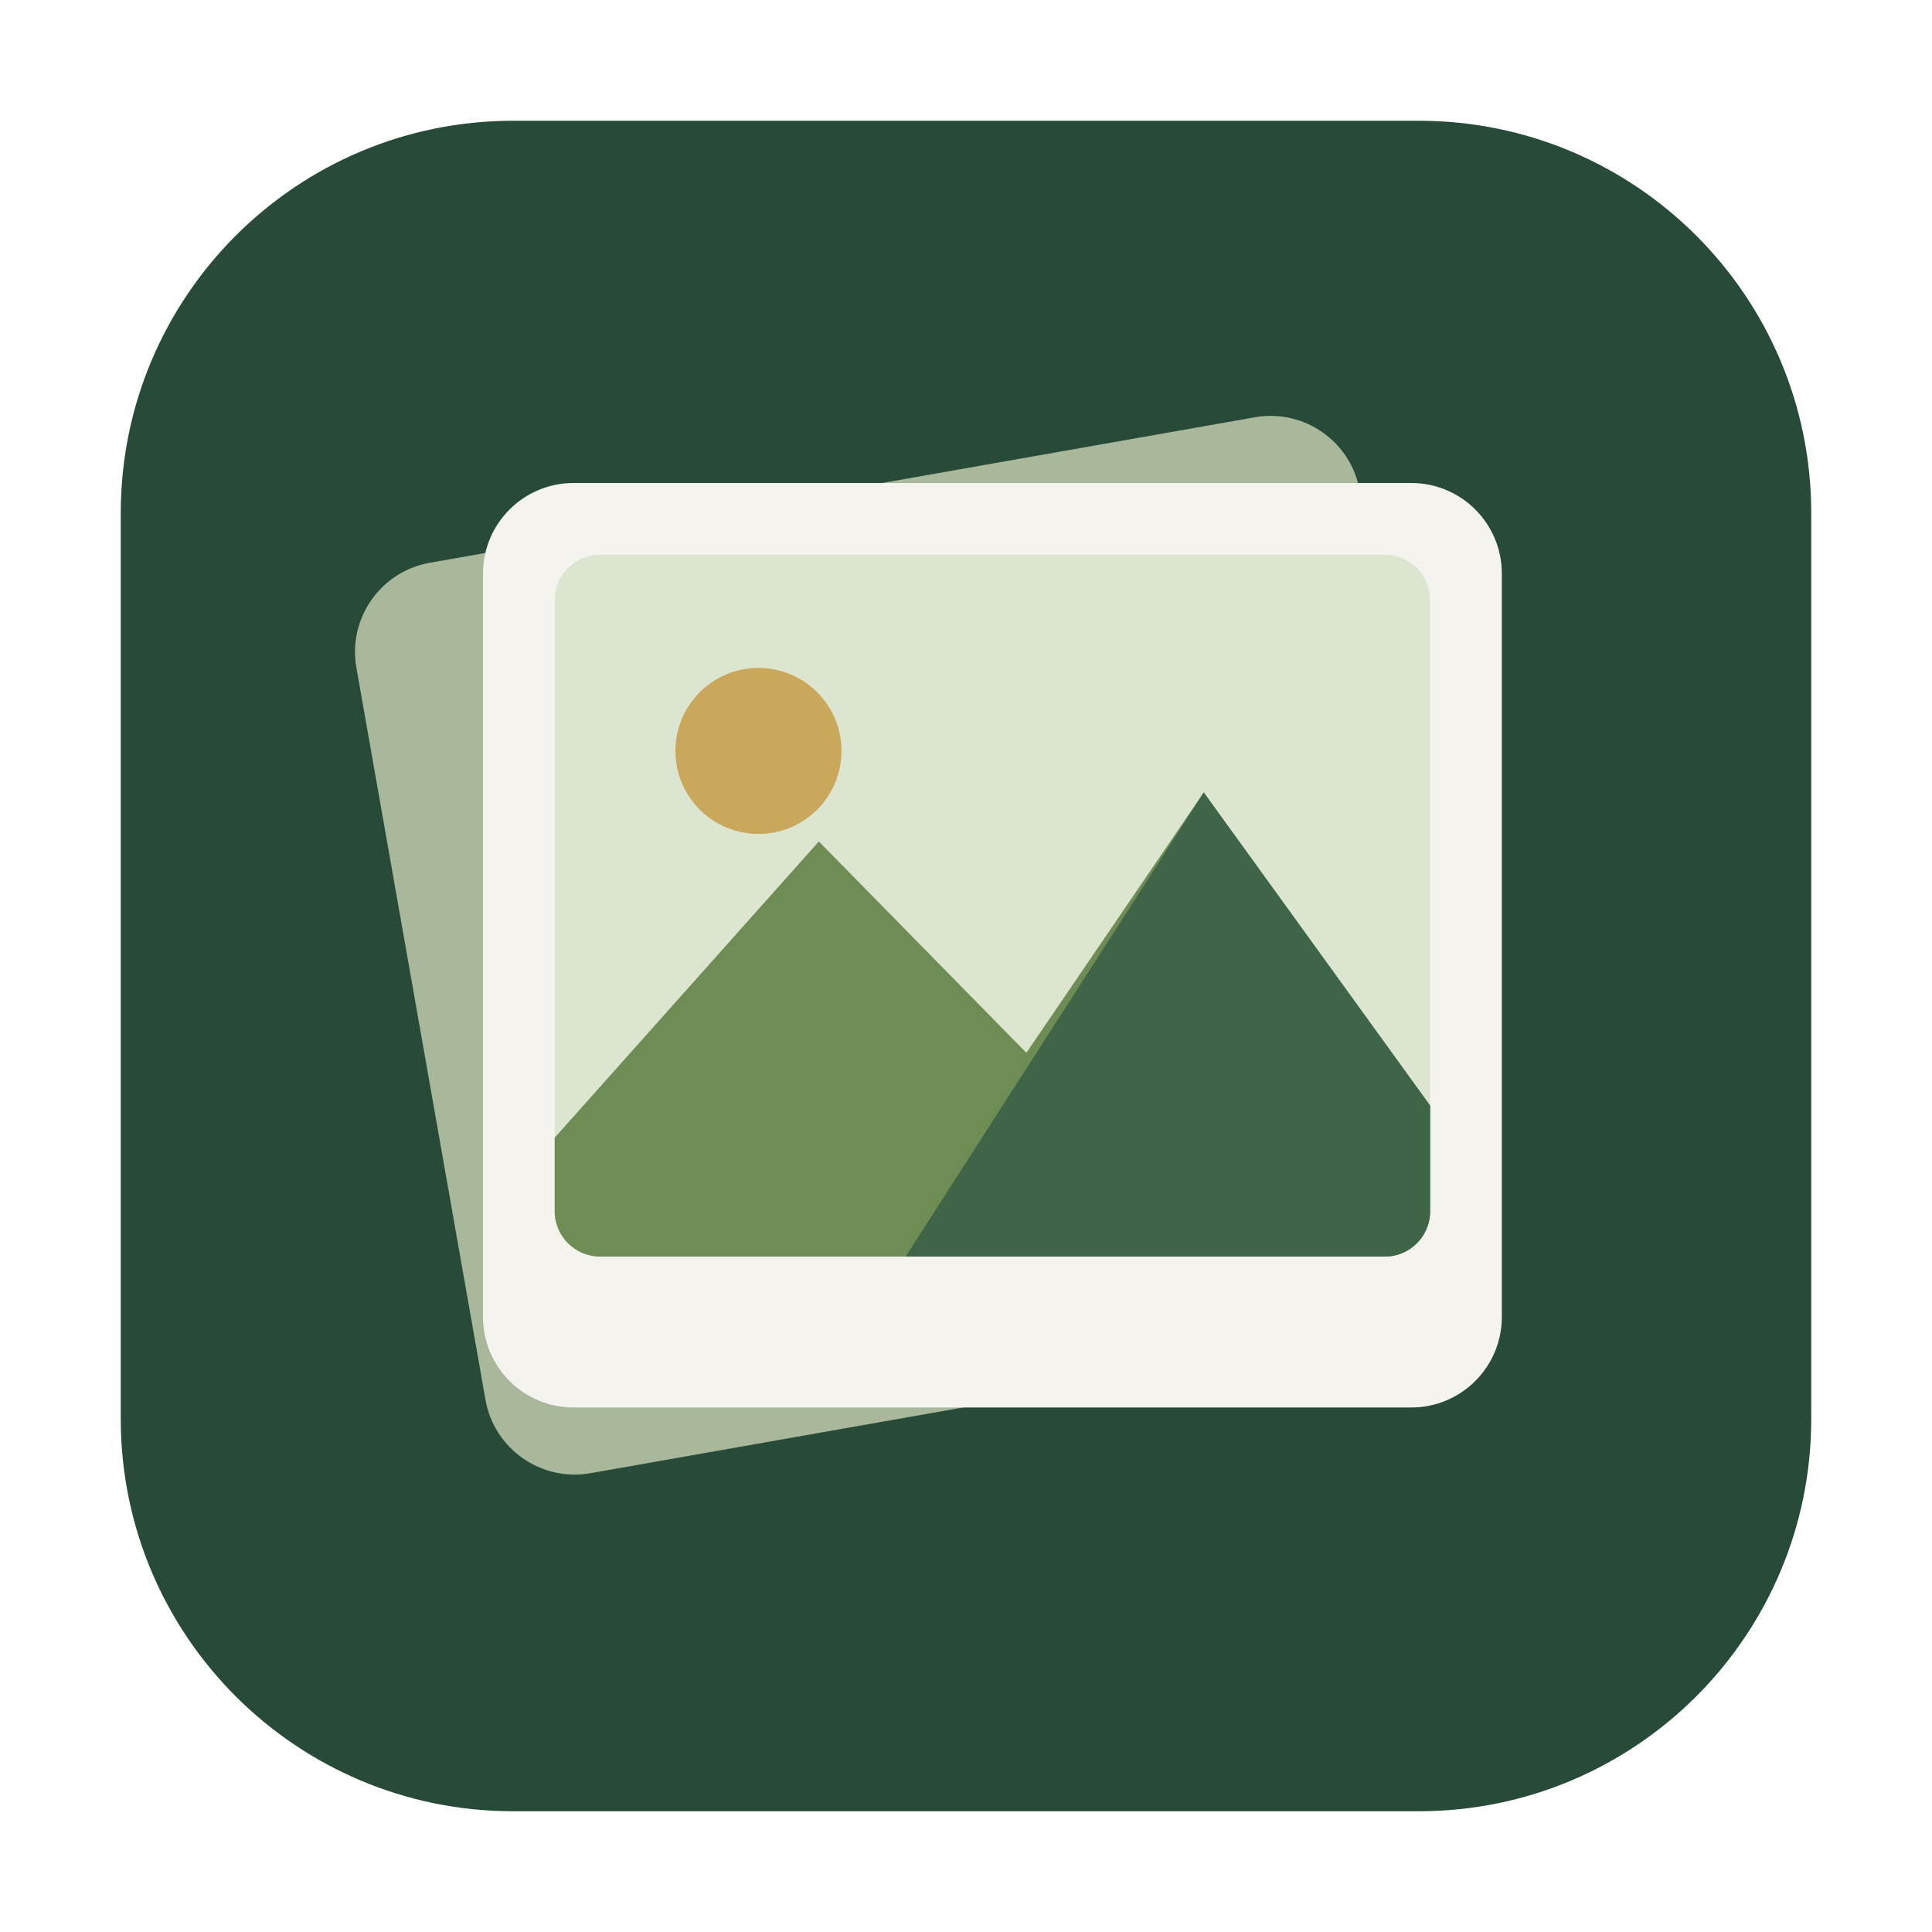
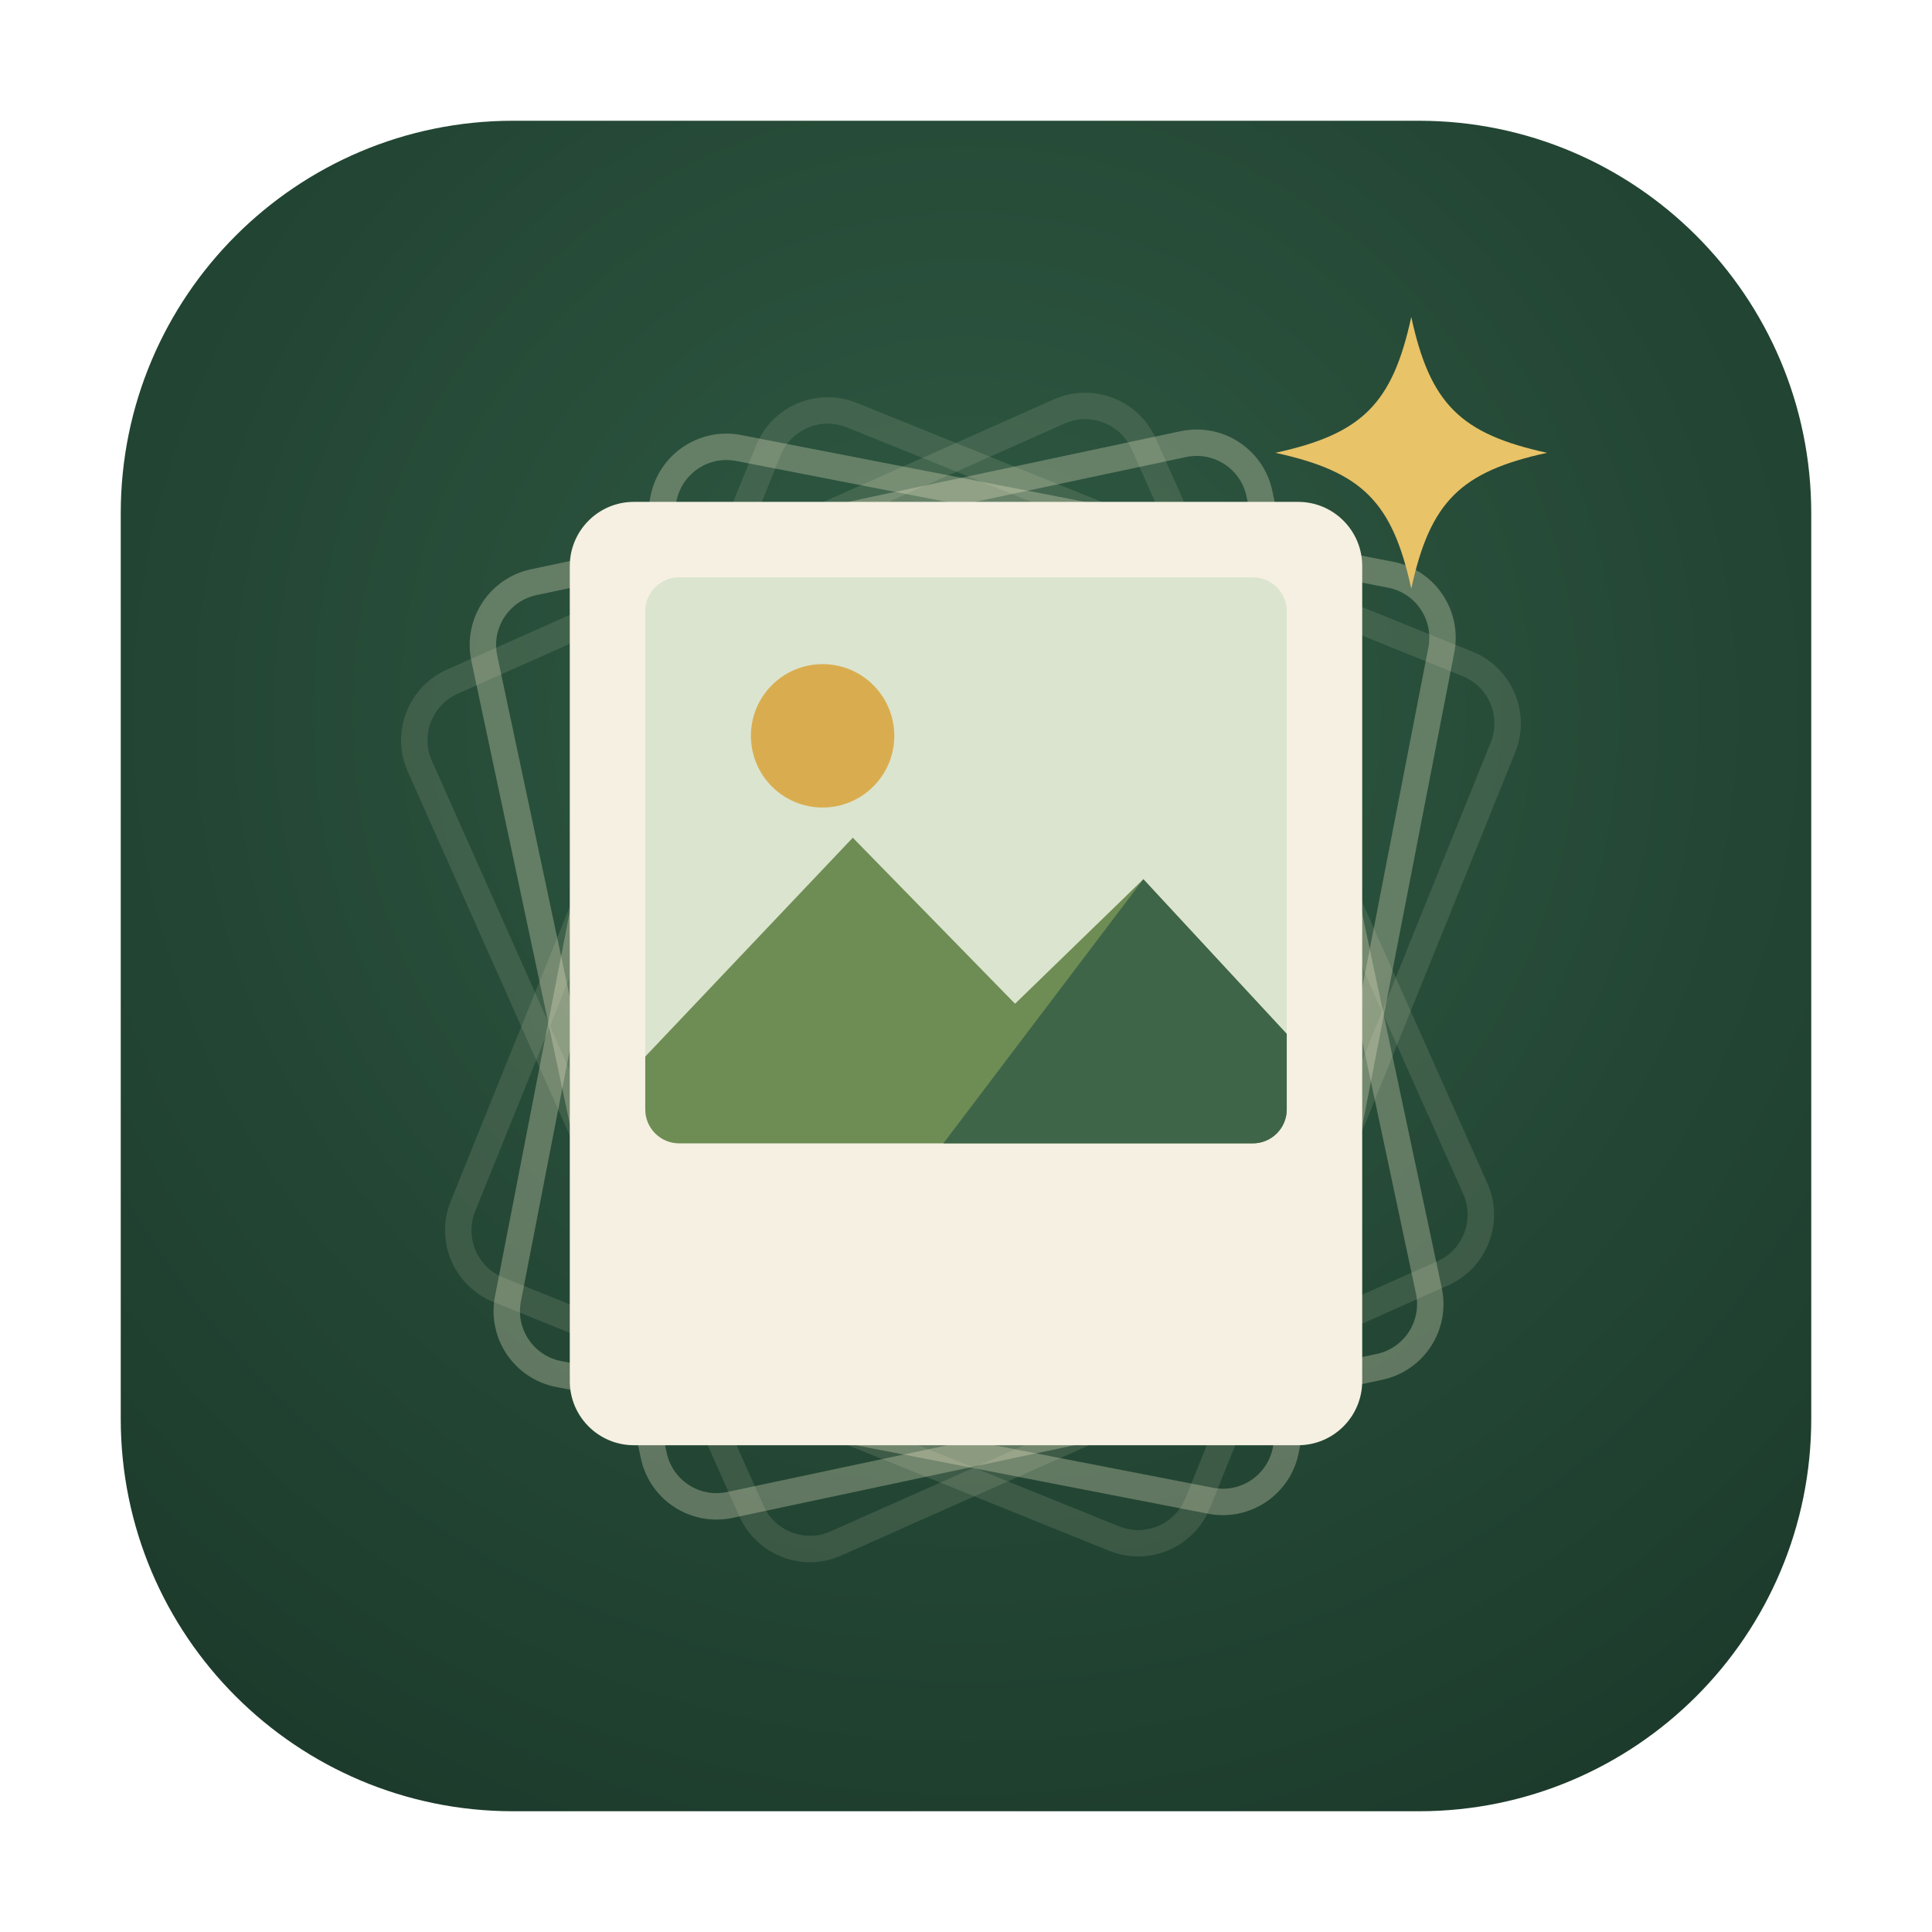
<svg xmlns="http://www.w3.org/2000/svg" width="1024" height="1024" viewBox="0 0 1024 1024">
-   <rect x="64" y="64" width="896" height="896" rx="208" fill="#274b38" />
-   <rect x="219" y="256" width="540" height="490" rx="48" transform="rotate(-10 489 501)" fill="#a9b79b" />
-   <rect x="256" y="256" width="540" height="490" rx="48" fill="#f5f3ed" />
-   <rect x="294" y="294" width="464" height="372" rx="24" fill="#dce5d0" />
-   <circle cx="402" cy="398" r="44" fill="#c9a75b" />
-   <path d="M294 603 434 446 544 558 638 420 758 586V642a24 24 0 0 1-24 24H318a24 24 0 0 1-24-24Z" fill="#6e8d54" />
-   <path d="m480 666 158-246 120 166v56a24 24 0 0 1-24 24Z" fill="#3f6549" />
+   <defs>
+     <radialGradient id="bg" cx="50%" cy="35%" r="75%">
+       <stop offset="0" stop-color="#2f5a43" />
+       <stop offset="1" stop-color="#1c3a2b" />
+     </radialGradient>
+     <clipPath id="photo">
+       <rect x="342" y="306" width="340" height="300" rx="18" />
+     </clipPath>
+   </defs>
+   <rect x="64" y="64" width="896" height="896" rx="208" fill="url(#bg)" />
+   <g fill="none" stroke="#f2e9c9" stroke-width="14">
+     <rect x="302" y="266" width="420" height="500" rx="34" transform="rotate(-24 512 540)" stroke-opacity=".12" />
+     <rect x="302" y="266" width="420" height="500" rx="34" transform="rotate(22 512 540)" stroke-opacity=".12" />
+     <rect x="302" y="266" width="420" height="500" rx="34" transform="rotate(-12 512 540)" stroke-opacity=".3" />
+     <rect x="302" y="266" width="420" height="500" rx="34" transform="rotate(11 512 540)" stroke-opacity=".3" />
+   </g>
+   <rect x="302" y="266" width="420" height="500" rx="34" fill="#f5f0e1" />
+   <g clip-path="url(#photo)">
+     <rect x="342" y="306" width="340" height="300" fill="#dbe4cf" />
+     <circle cx="436" cy="390" r="38" fill="#d9ad4f" />
+     <path d="M342 560 452 444 538 532 606 466 682 548V606H342Z" fill="#6e8d54" />
+     <path d="M500 606 606 466 682 548V606Z" fill="#3f6549" />
+   </g>
+   <path d="M748 168c10 46 26 62 72 72-46 10-62 26-72 72-10-46-26-62-72-72 46-10 62-26 72-72Z" fill="#e8c368" />
</svg>
